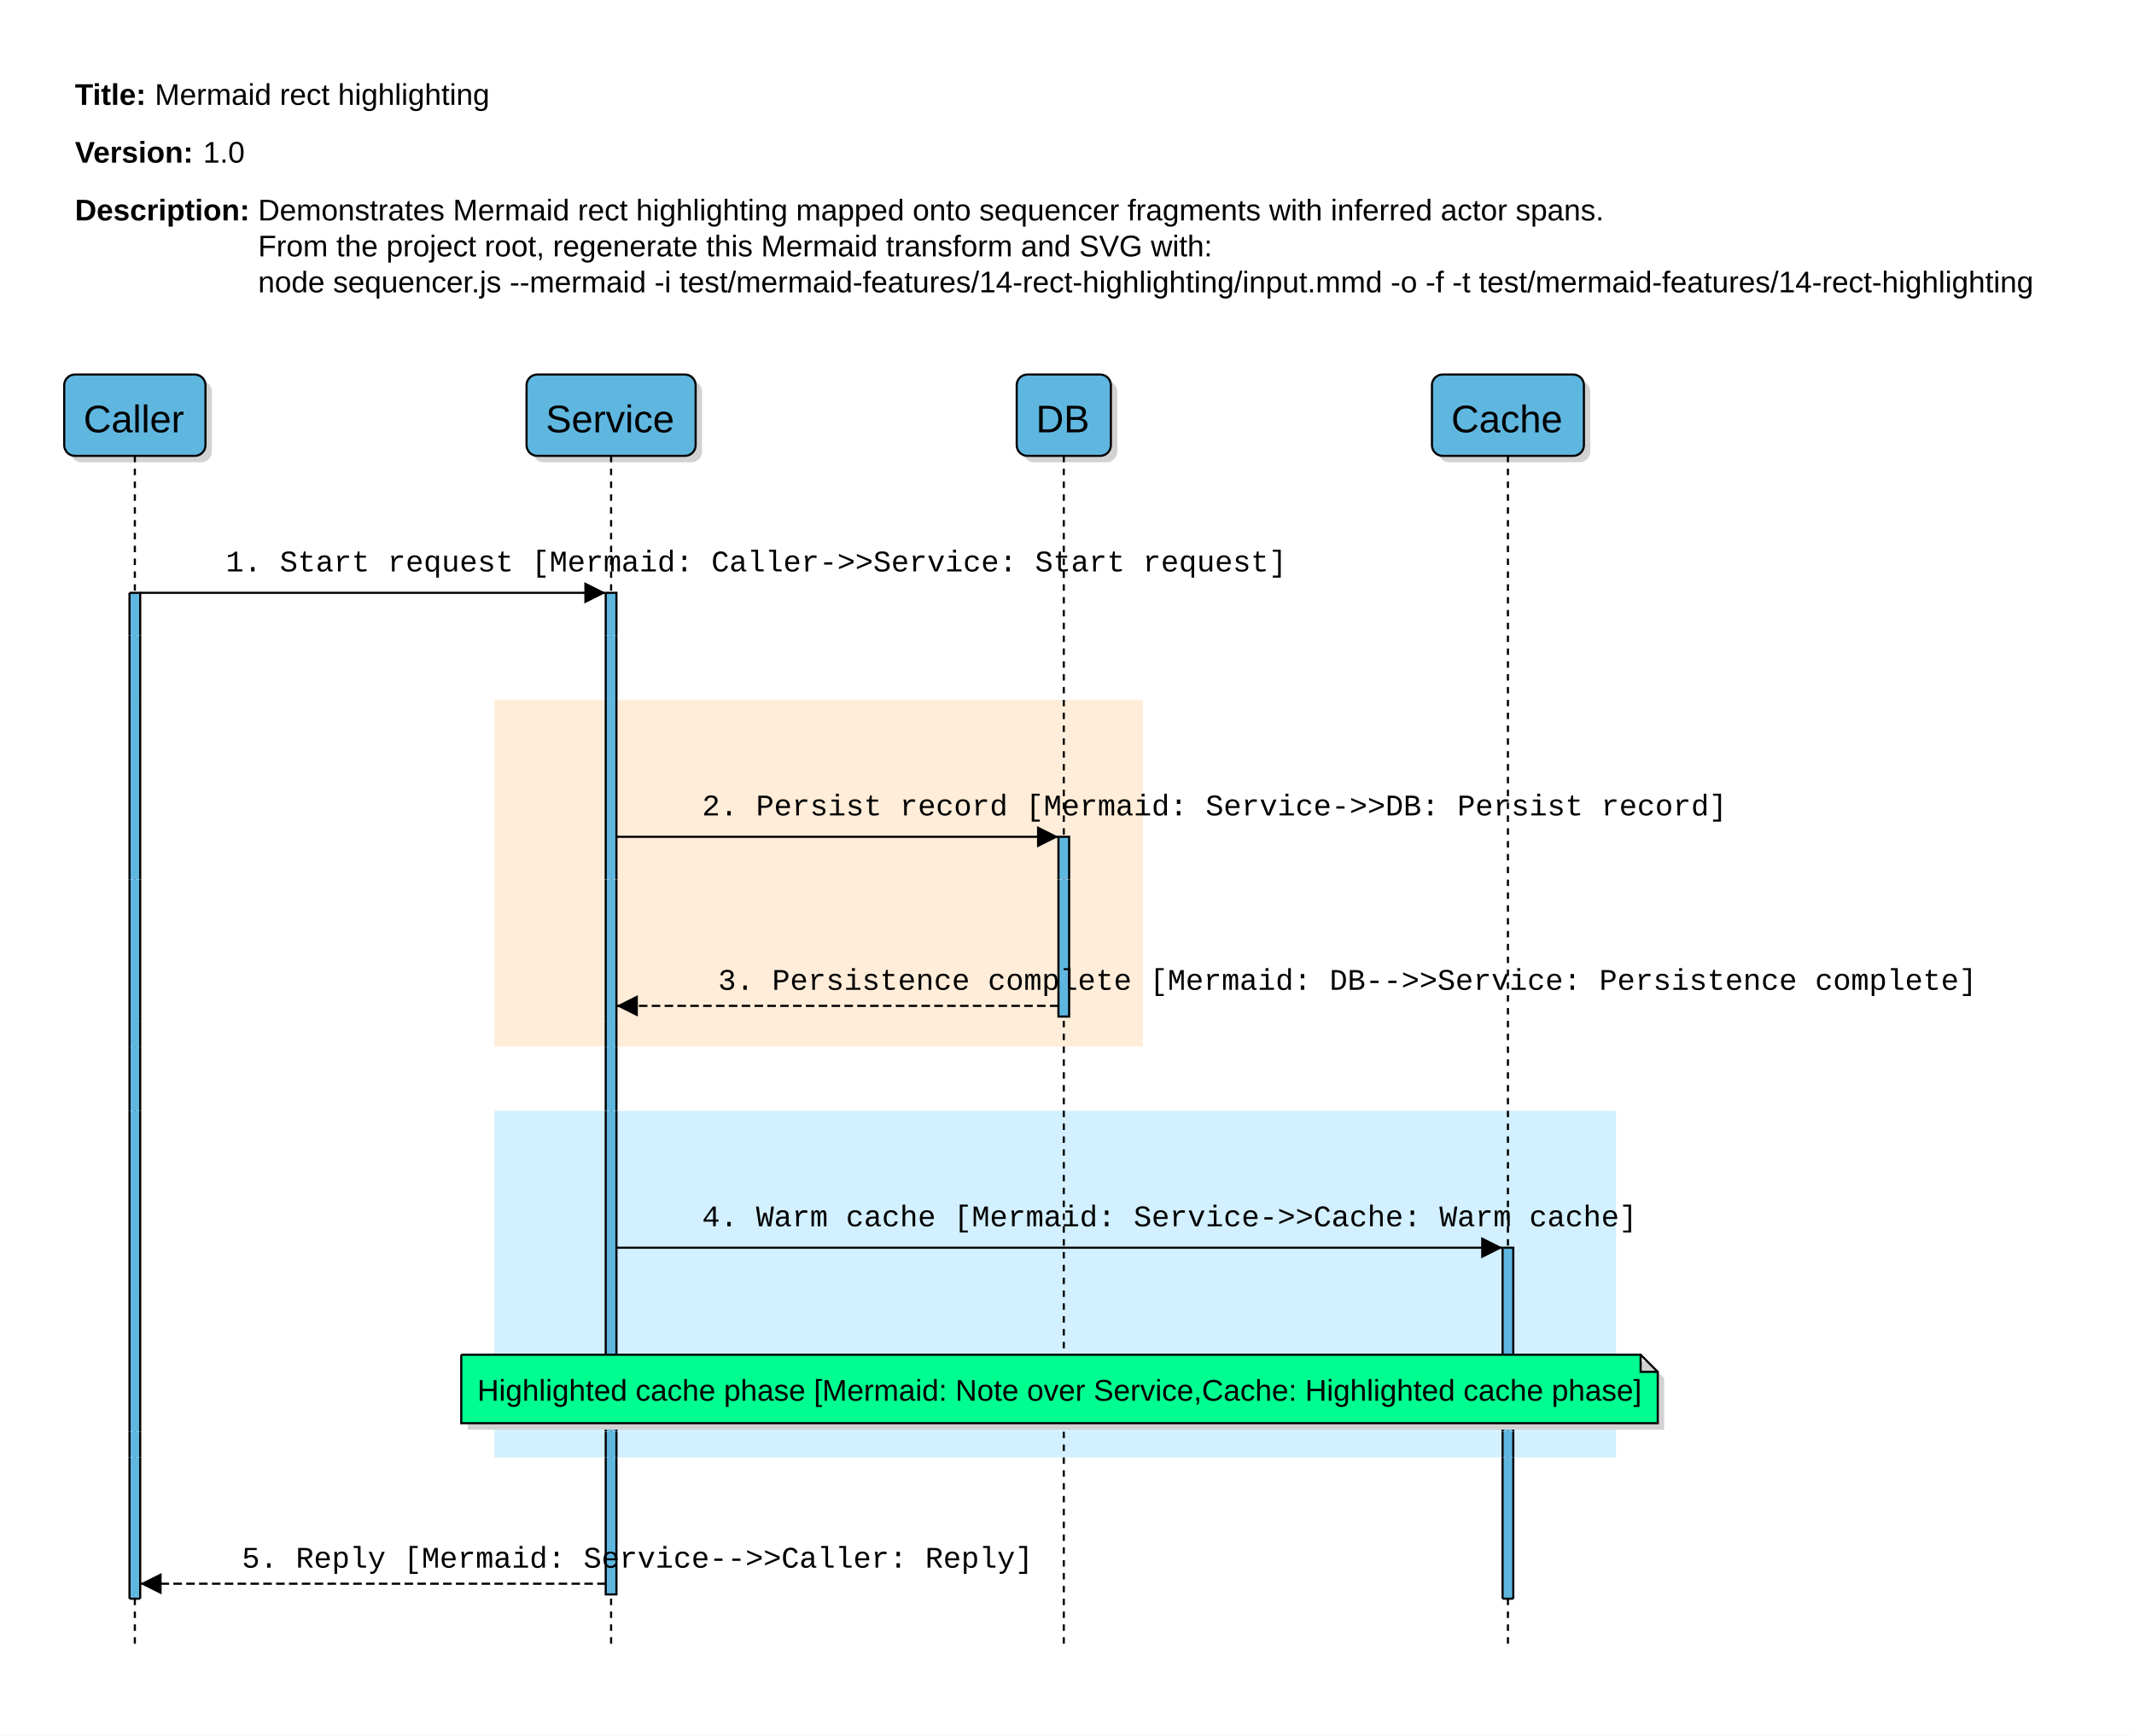
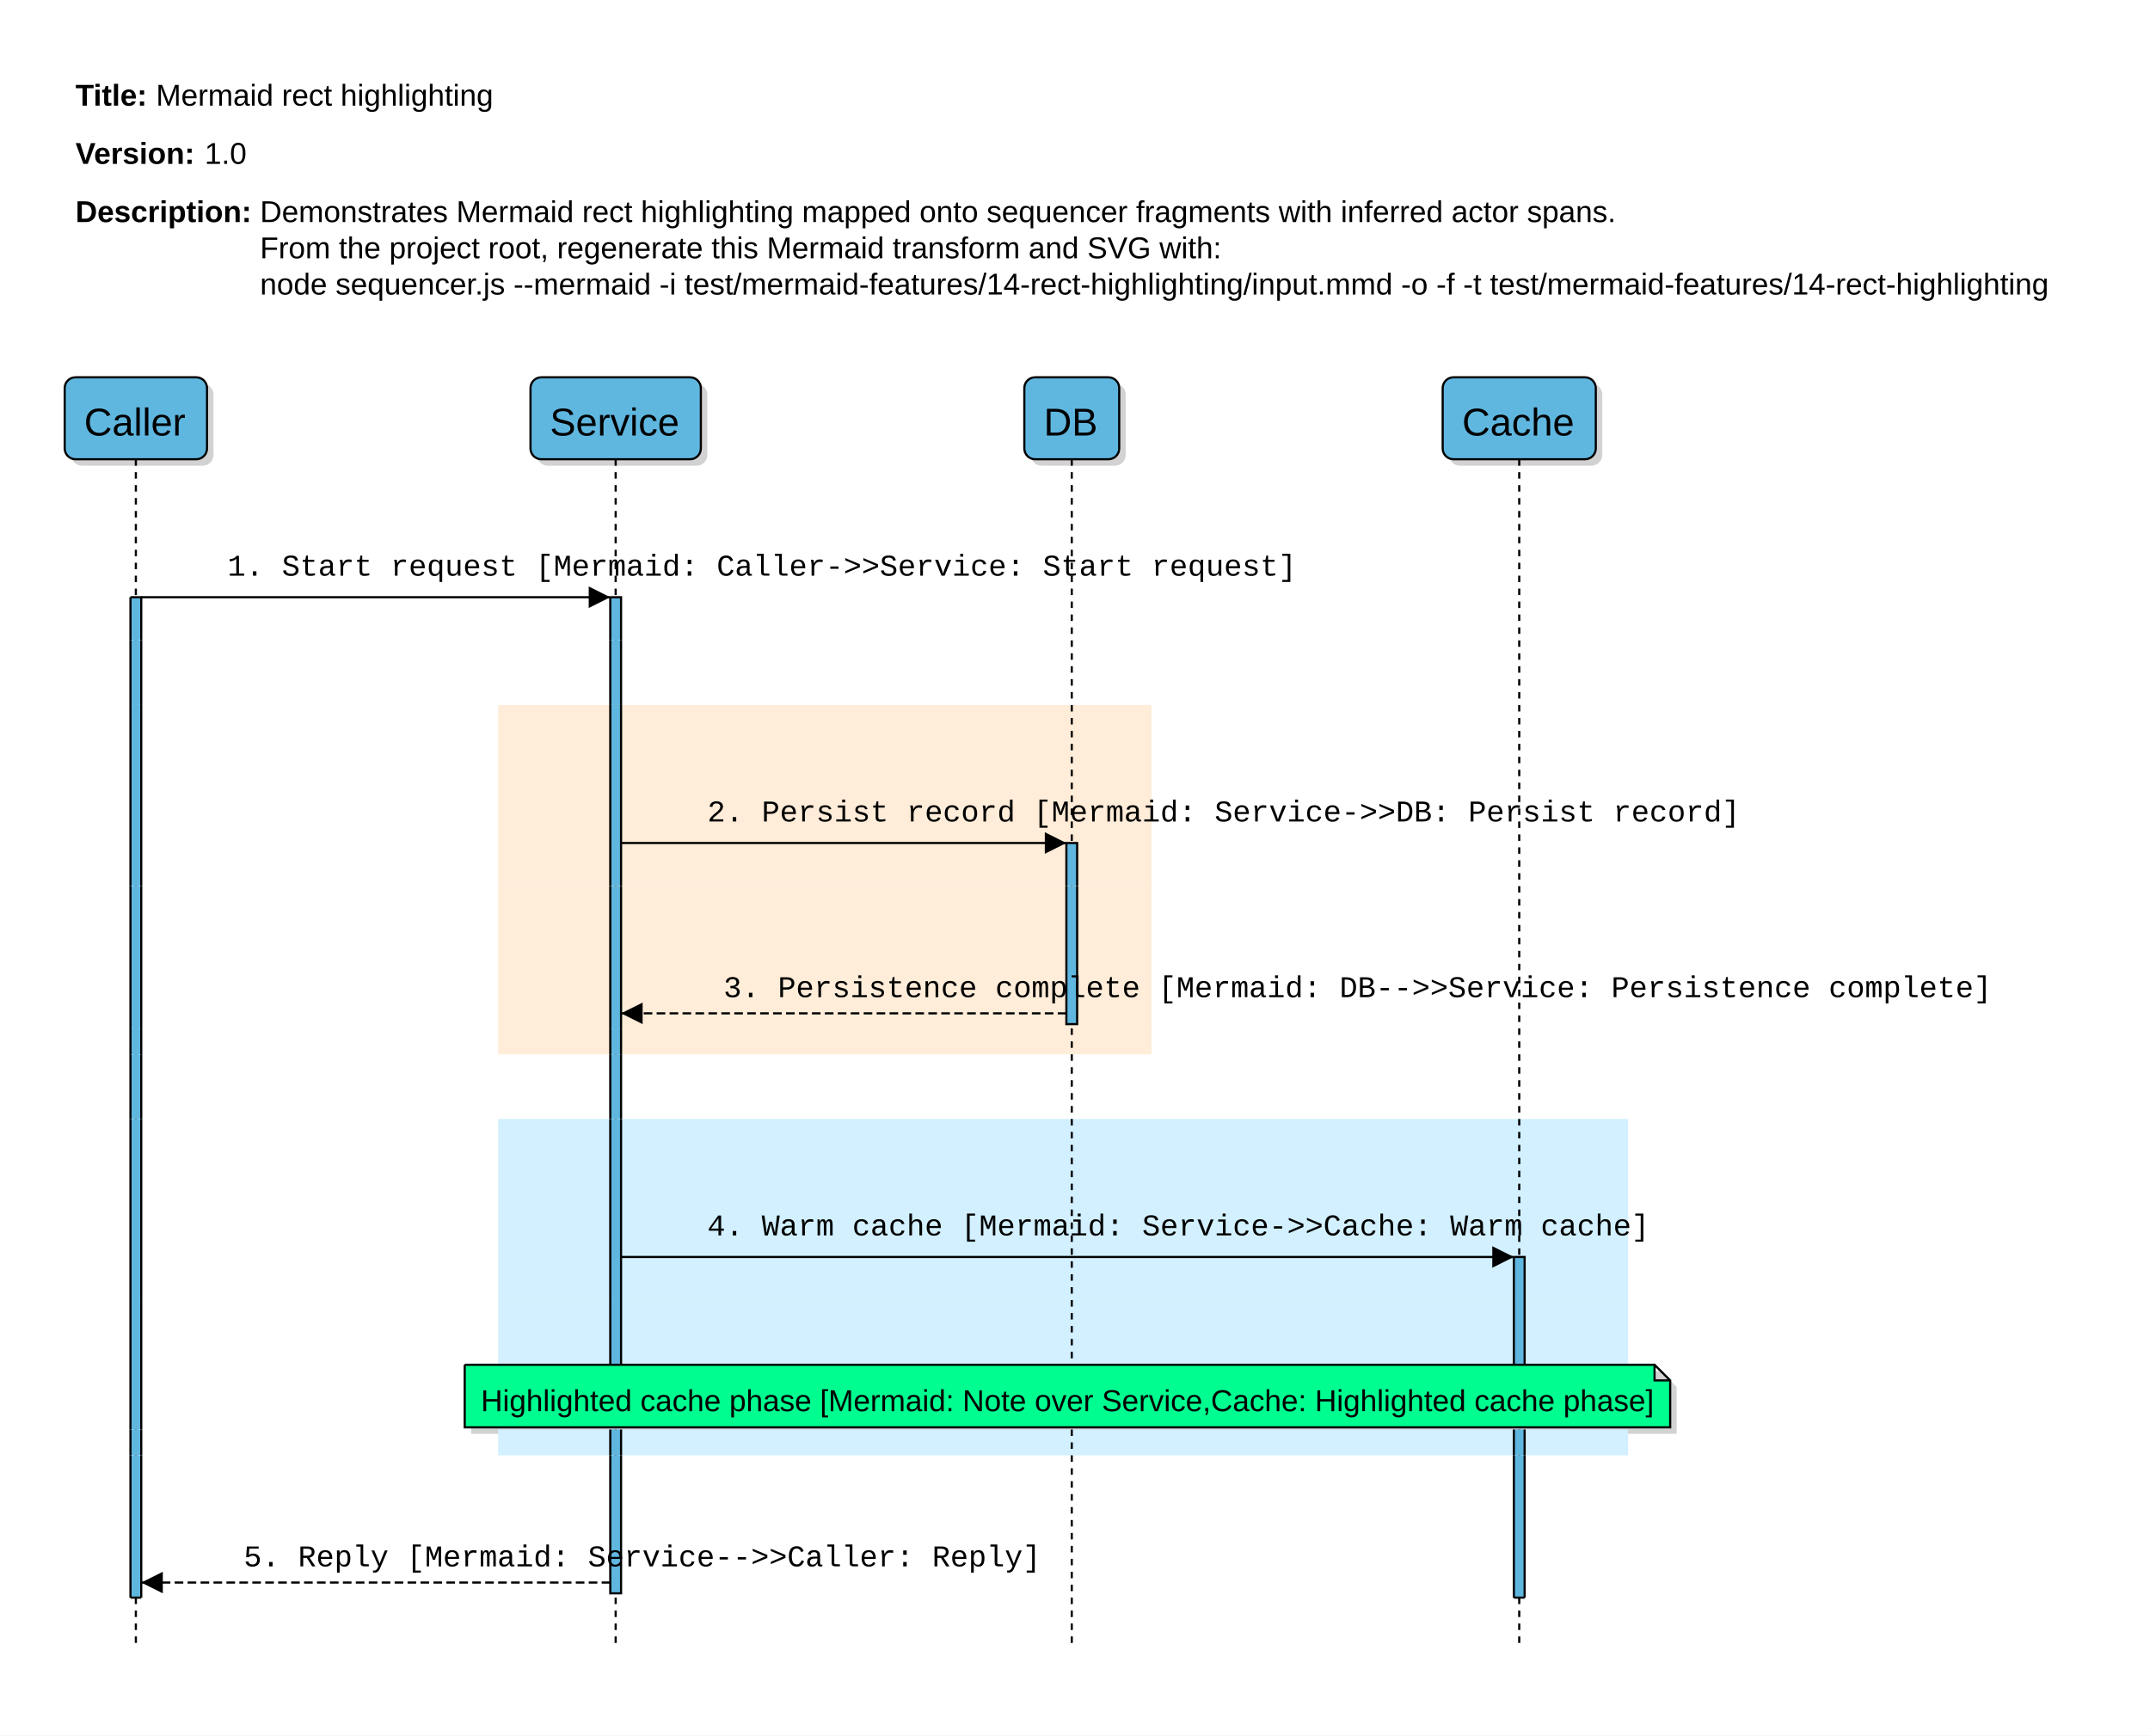
- <svg xmlns="http://www.w3.org/2000/svg" width="997" height="811" viewBox="0 0 997 811">
+ <svg xmlns="http://www.w3.org/2000/svg" width="997" height="805" viewBox="0 0 997 805">
  <rect width="100%" height="100%" fill="white" />
-   <path d="M 0 0 L 0 801 L 987 801 L 987 0 L 0 0" fill="rgb(255, 255, 255)" stroke="none" />
+   <path d="M 0 0 L 0 795 L 987 795 L 987 0 L 0 0" fill="rgb(255, 255, 255)" stroke="none" />
  <path d="M 30 30 L 30 57 L 235 57 L 235 30 L 30 30" fill="rgba(0,0,0,0)" stroke="none" />
  <text x="35" y="49" fill="rgb(0,0,0)" font-family="Liberation Sans, Arial, Helvetica, sans-serif" font-size="14" xml:space="preserve" font-weight="bold" dominant-baseline="auto">Title:</text>
  <text x="68.44" y="49" fill="rgb(0,0,0)" font-family="Liberation Sans, Arial, Helvetica, sans-serif" font-size="14" xml:space="preserve" dominant-baseline="auto"> </text>
  <text x="72.33" y="49" fill="rgb(0,0,0)" font-family="Liberation Sans, Arial, Helvetica, sans-serif" font-size="14" xml:space="preserve" dominant-baseline="auto">Mermaid rect highlighting</text>
  <path d="M 30 57 L 30 84 L 120 84 L 120 57 L 30 57" fill="rgba(0,0,0,0)" stroke="none" />
  <text x="35" y="76" fill="rgb(0,0,0)" font-family="Liberation Sans, Arial, Helvetica, sans-serif" font-size="14" xml:space="preserve" font-weight="bold" dominant-baseline="auto">Version:</text>
  <text x="91.01" y="76" fill="rgb(0,0,0)" font-family="Liberation Sans, Arial, Helvetica, sans-serif" font-size="14" xml:space="preserve" dominant-baseline="auto"> </text>
  <text x="94.9" y="76" fill="rgb(0,0,0)" font-family="Liberation Sans, Arial, Helvetica, sans-serif" font-size="14" xml:space="preserve" dominant-baseline="auto">1.0</text>
  <path d="M 30 84 L 30 145 L 957 145 L 957 84 L 30 84" fill="rgba(0,0,0,0)" stroke="none" />
  <text x="35" y="103" fill="rgb(0,0,0)" font-family="Liberation Sans, Arial, Helvetica, sans-serif" font-size="14" xml:space="preserve" font-weight="bold" dominant-baseline="auto">Description:</text>
  <text x="116.68" y="103" fill="rgb(0,0,0)" font-family="Liberation Sans, Arial, Helvetica, sans-serif" font-size="14" xml:space="preserve" dominant-baseline="auto"> </text>
  <text x="120.57" y="103" fill="rgb(0,0,0)" font-family="Liberation Sans, Arial, Helvetica, sans-serif" font-size="14" xml:space="preserve" dominant-baseline="auto">Demonstrates Mermaid rect highlighting mapped onto sequencer fragments with inferred actor spans.</text>
  <text x="120.57" y="119.8" fill="rgb(0,0,0)" font-family="Liberation Sans, Arial, Helvetica, sans-serif" font-size="14" xml:space="preserve" dominant-baseline="auto">From the project root, regenerate this Mermaid transform and SVG with:</text>
  <text x="120.57" y="136.6" fill="rgb(0,0,0)" font-family="Liberation Sans, Arial, Helvetica, sans-serif" font-size="14" xml:space="preserve" dominant-baseline="auto">node sequencer.js --mermaid -i test/mermaid-features/14-rect-highlighting/input.mmd -o -f -t test/mermaid-features/14-rect-highlighting</text>
  <path d="M 33 183 L 33 211 L 33 211 A 5 5 0 0 0 38 216 L 94 216 L 94 216 A 5 5 0 0 0 99 211 L 99 183 L 99 183 A 5 5 0 0 0 94 178 L 38 178 L 38 178 A 5 5 0 0 0 33 183" fill="rgb(210,210,210)" stroke="none" />
  <path d="M 30 180 L 30 208 L 30 208 A 5 5 0 0 0 35 213 L 91 213 L 91 213 A 5 5 0 0 0 96 208 L 96 180 L 96 180 A 5 5 0 0 0 91 175 L 35 175 L 35 175 A 5 5 0 0 0 30 180" fill="rgb(95,183,224)" stroke="none" />
  <path d="M 30 180 L 30 208 L 30 208 A 5 5 0 0 0 35 213 L 91 213 L 91 213 A 5 5 0 0 0 96 208 L 96 180 L 96 180 A 5 5 0 0 0 91 175 L 35 175 L 35 175 A 5 5 0 0 0 30 180" fill="none" stroke="rgb(0, 0, 0)" stroke-width="1" />
  <text x="39" y="202" fill="rgb(0,0,0)" font-family="Liberation Sans, Arial, Helvetica, sans-serif" font-size="18" xml:space="preserve" dominant-baseline="auto">Caller</text>
  <path d="M 249 183 L 249 211 L 249 211 A 5 5 0 0 0 254 216 L 323 216 L 323 216 A 5 5 0 0 0 328 211 L 328 183 L 328 183 A 5 5 0 0 0 323 178 L 254 178 L 254 178 A 5 5 0 0 0 249 183" fill="rgb(210,210,210)" stroke="none" />
  <path d="M 246 180 L 246 208 L 246 208 A 5 5 0 0 0 251 213 L 320 213 L 320 213 A 5 5 0 0 0 325 208 L 325 180 L 325 180 A 5 5 0 0 0 320 175 L 251 175 L 251 175 A 5 5 0 0 0 246 180" fill="rgb(95,183,224)" stroke="none" />
  <path d="M 246 180 L 246 208 L 246 208 A 5 5 0 0 0 251 213 L 320 213 L 320 213 A 5 5 0 0 0 325 208 L 325 180 L 325 180 A 5 5 0 0 0 320 175 L 251 175 L 251 175 A 5 5 0 0 0 246 180" fill="none" stroke="rgb(0, 0, 0)" stroke-width="1" />
  <text x="255" y="202" fill="rgb(0,0,0)" font-family="Liberation Sans, Arial, Helvetica, sans-serif" font-size="18" xml:space="preserve" dominant-baseline="auto">Service</text>
  <path d="M 478 183 L 478 211 L 478 211 A 5 5 0 0 0 483 216 L 517 216 L 517 216 A 5 5 0 0 0 522 211 L 522 183 L 522 183 A 5 5 0 0 0 517 178 L 483 178 L 483 178 A 5 5 0 0 0 478 183" fill="rgb(210,210,210)" stroke="none" />
  <path d="M 475 180 L 475 208 L 475 208 A 5 5 0 0 0 480 213 L 514 213 L 514 213 A 5 5 0 0 0 519 208 L 519 180 L 519 180 A 5 5 0 0 0 514 175 L 480 175 L 480 175 A 5 5 0 0 0 475 180" fill="rgb(95,183,224)" stroke="none" />
  <path d="M 475 180 L 475 208 L 475 208 A 5 5 0 0 0 480 213 L 514 213 L 514 213 A 5 5 0 0 0 519 208 L 519 180 L 519 180 A 5 5 0 0 0 514 175 L 480 175 L 480 175 A 5 5 0 0 0 475 180" fill="none" stroke="rgb(0, 0, 0)" stroke-width="1" />
  <text x="484" y="202" fill="rgb(0,0,0)" font-family="Liberation Sans, Arial, Helvetica, sans-serif" font-size="18" xml:space="preserve" dominant-baseline="auto">DB</text>
  <path d="M 672 183 L 672 211 L 672 211 A 5 5 0 0 0 677 216 L 738 216 L 738 216 A 5 5 0 0 0 743 211 L 743 183 L 743 183 A 5 5 0 0 0 738 178 L 677 178 L 677 178 A 5 5 0 0 0 672 183" fill="rgb(210,210,210)" stroke="none" />
  <path d="M 669 180 L 669 208 L 669 208 A 5 5 0 0 0 674 213 L 735 213 L 735 213 A 5 5 0 0 0 740 208 L 740 180 L 740 180 A 5 5 0 0 0 735 175 L 674 175 L 674 175 A 5 5 0 0 0 669 180" fill="rgb(95,183,224)" stroke="none" />
  <path d="M 669 180 L 669 208 L 669 208 A 5 5 0 0 0 674 213 L 735 213 L 735 213 A 5 5 0 0 0 740 208 L 740 180 L 740 180 A 5 5 0 0 0 735 175 L 674 175 L 674 175 A 5 5 0 0 0 669 180" fill="none" stroke="rgb(0, 0, 0)" stroke-width="1" />
  <text x="678" y="202" fill="rgb(0,0,0)" font-family="Liberation Sans, Arial, Helvetica, sans-serif" font-size="18" xml:space="preserve" dominant-baseline="auto">Cache</text>
  <path d="M 63 213 L 63 297" fill="none" stroke="rgb(0,0,0)" stroke-width="1" stroke-dasharray="3,3" />
  <path d="M 60.5 277 L 60.5 297 L 65.5 297 L 65.5 277 L 60.5 277" fill="rgb(95,183,224)" stroke="none" />
  <path d="M 60.5 277 L 60.5 297 M 65.5 297 L 65.5 277 L 60.5 277" fill="none" stroke="rgb(0, 0, 0)" stroke-width="1" />
  <path d="M 285.5 213 L 285.5 297" fill="none" stroke="rgb(0,0,0)" stroke-width="1" stroke-dasharray="3,3" />
  <path d="M 283 277 L 283 297 L 288 297 L 288 277 L 283 277" fill="rgb(95,183,224)" stroke="none" />
  <path d="M 283 277 L 283 297 M 288 297 L 288 277 L 283 277" fill="none" stroke="rgb(0, 0, 0)" stroke-width="1" />
  <path d="M 497 213 L 497 297" fill="none" stroke="rgb(0,0,0)" stroke-width="1" stroke-dasharray="3,3" />
  <path d="M 704.5 213 L 704.5 297" fill="none" stroke="rgb(0,0,0)" stroke-width="1" stroke-dasharray="3,3" />
  <text x="105.5" y="267" fill="rgb(0,0,0)" font-family="Liberation Mono, Courier New, Courier, monospace" font-size="14" xml:space="preserve" dominant-baseline="auto">1. Start request [Mermaid: Caller-&gt;&gt;Service: Start request]</text>
  <path d="M 65.5 277 L 283 277" fill="none" stroke="rgb(0, 0, 0)" stroke-width="1" />
  <path d="M 273 272 L 273 282 L 283 277" fill="rgb(0, 0, 0)" stroke="none" />
  <path d="M 231 327 L 231 327 L 534 327 L 534 327 L 231 327" fill="rgba(255, 220, 180, 0.5)" stroke="none" />
  <path d="M 63 297 L 63 327" fill="none" stroke="rgb(0,0,0)" stroke-width="1" stroke-dasharray="3,3" />
  <path d="M 60.5 297 L 60.5 327 L 65.5 327 L 65.5 297 L 60.5 297" fill="rgb(95,183,224)" stroke="none" />
  <path d="M 60.5 297 L 60.5 327 M 65.5 327 L 65.5 297 M 60.5 297" fill="none" stroke="rgb(0, 0, 0)" stroke-width="1" />
  <path d="M 285.5 297 L 285.5 327" fill="none" stroke="rgb(0,0,0)" stroke-width="1" stroke-dasharray="3,3" />
  <path d="M 283 297 L 283 327 L 288 327 L 288 297 L 283 297" fill="rgb(95,183,224)" stroke="none" />
  <path d="M 283 297 L 283 327 M 288 327 L 288 297 M 283 297" fill="none" stroke="rgb(0, 0, 0)" stroke-width="1" />
  <path d="M 497 297 L 497 327" fill="none" stroke="rgb(0,0,0)" stroke-width="1" stroke-dasharray="3,3" />
  <path d="M 704.5 297 L 704.5 327" fill="none" stroke="rgb(0,0,0)" stroke-width="1" stroke-dasharray="3,3" />
  <path d="M 231 327 L 231 411 L 534 411 L 534 327 L 231 327" fill="rgba(255, 220, 180, 0.5)" stroke="none" />
  <path d="M 63 327 L 63 411" fill="none" stroke="rgb(0,0,0)" stroke-width="1" stroke-dasharray="3,3" />
  <path d="M 60.5 327 L 60.5 411 L 65.5 411 L 65.5 327 L 60.5 327" fill="rgb(95,183,224)" stroke="none" />
  <path d="M 60.5 327 L 60.5 411 M 65.5 411 L 65.5 327 M 60.5 327" fill="none" stroke="rgb(0, 0, 0)" stroke-width="1" />
  <path d="M 285.5 327 L 285.5 411" fill="none" stroke="rgb(0,0,0)" stroke-width="1" stroke-dasharray="3,3" />
  <path d="M 283 327 L 283 411 L 288 411 L 288 327 L 283 327" fill="rgb(95,183,224)" stroke="none" />
  <path d="M 283 327 L 283 411 M 288 411 L 288 327 M 283 327" fill="none" stroke="rgb(0, 0, 0)" stroke-width="1" />
  <path d="M 497 327 L 497 411" fill="none" stroke="rgb(0,0,0)" stroke-width="1" stroke-dasharray="3,3" />
  <path d="M 494.5 391 L 494.5 411 L 499.5 411 L 499.5 391 L 494.5 391" fill="rgb(95,183,224)" stroke="none" />
  <path d="M 494.5 391 L 494.5 411 M 499.5 411 L 499.5 391 L 494.5 391" fill="none" stroke="rgb(0, 0, 0)" stroke-width="1" />
  <path d="M 704.5 327 L 704.5 411" fill="none" stroke="rgb(0,0,0)" stroke-width="1" stroke-dasharray="3,3" />
  <text x="328" y="381" fill="rgb(0,0,0)" font-family="Liberation Mono, Courier New, Courier, monospace" font-size="14" xml:space="preserve" dominant-baseline="auto">2. Persist record [Mermaid: Service-&gt;&gt;DB: Persist record]</text>
  <path d="M 288 391 L 494.5 391" fill="none" stroke="rgb(0, 0, 0)" stroke-width="1" />
  <path d="M 484.5 386 L 484.5 396 L 494.5 391" fill="rgb(0, 0, 0)" stroke="none" />
  <path d="M 231 411 L 231 477 L 534 477 L 534 411 L 231 411" fill="rgba(255, 220, 180, 0.5)" stroke="none" />
  <path d="M 63 411 L 63 477" fill="none" stroke="rgb(0,0,0)" stroke-width="1" stroke-dasharray="3,3" />
  <path d="M 60.5 411 L 60.5 477 L 65.5 477 L 65.5 411 L 60.5 411" fill="rgb(95,183,224)" stroke="none" />
  <path d="M 60.5 411 L 60.5 477 M 65.5 477 L 65.5 411 M 60.5 411" fill="none" stroke="rgb(0, 0, 0)" stroke-width="1" />
  <path d="M 285.5 411 L 285.5 477" fill="none" stroke="rgb(0,0,0)" stroke-width="1" stroke-dasharray="3,3" />
  <path d="M 283 411 L 283 477 L 288 477 L 288 411 L 283 411" fill="rgb(95,183,224)" stroke="none" />
  <path d="M 283 411 L 283 477 M 288 477 L 288 411 M 283 411" fill="none" stroke="rgb(0, 0, 0)" stroke-width="1" />
  <path d="M 497 411 L 497 477" fill="none" stroke="rgb(0,0,0)" stroke-width="1" stroke-dasharray="3,3" />
  <path d="M 494.5 411 L 494.5 475 L 499.5 475 L 499.5 411 L 494.5 411" fill="rgb(95,183,224)" stroke="none" />
  <path d="M 494.5 411 L 494.5 475 L 499.5 475 L 499.5 411 M 494.5 411" fill="none" stroke="rgb(0, 0, 0)" stroke-width="1" />
  <path d="M 704.5 411 L 704.5 477" fill="none" stroke="rgb(0,0,0)" stroke-width="1" stroke-dasharray="3,3" />
  <text x="335.5" y="462.5" fill="rgb(0,0,0)" font-family="Liberation Mono, Courier New, Courier, monospace" font-size="14" xml:space="preserve" dominant-baseline="auto">3. Persistence complete [Mermaid: DB--&gt;&gt;Service: Persistence complete]</text>
  <path d="M 494.5 470 L 288 470" fill="none" stroke="rgb(0, 0, 0)" stroke-width="1" stroke-dasharray="4,2" />
  <path d="M 288 470 L 298 465 L 298 475 L 288 470" fill="rgb(0, 0, 0)" stroke="none" />
  <path d="M 231 477 L 231 489 L 534 489 L 534 477 L 231 477" fill="rgba(255, 220, 180, 0.5)" stroke="none" />
  <path d="M 63 477 L 63 489" fill="none" stroke="rgb(0,0,0)" stroke-width="1" stroke-dasharray="3,3" />
  <path d="M 60.5 477 L 60.5 489 L 65.5 489 L 65.5 477 L 60.5 477" fill="rgb(95,183,224)" stroke="none" />
  <path d="M 60.5 477 L 60.5 489 M 65.5 489 L 65.5 477 M 60.5 477" fill="none" stroke="rgb(0, 0, 0)" stroke-width="1" />
  <path d="M 285.5 477 L 285.5 489" fill="none" stroke="rgb(0,0,0)" stroke-width="1" stroke-dasharray="3,3" />
  <path d="M 283 477 L 283 489 L 288 489 L 288 477 L 283 477" fill="rgb(95,183,224)" stroke="none" />
  <path d="M 283 477 L 283 489 M 288 489 L 288 477 M 283 477" fill="none" stroke="rgb(0, 0, 0)" stroke-width="1" />
  <path d="M 497 477 L 497 489" fill="none" stroke="rgb(0,0,0)" stroke-width="1" stroke-dasharray="3,3" />
  <path d="M 704.5 477 L 704.5 489" fill="none" stroke="rgb(0,0,0)" stroke-width="1" stroke-dasharray="3,3" />
  <path d="M 231 519 L 231 519 L 755 519 L 755 519 L 231 519" fill="rgb(210, 240, 255)" stroke="none" />
  <path d="M 63 489 L 63 519" fill="none" stroke="rgb(0,0,0)" stroke-width="1" stroke-dasharray="3,3" />
  <path d="M 60.5 489 L 60.5 519 L 65.5 519 L 65.5 489 L 60.5 489" fill="rgb(95,183,224)" stroke="none" />
  <path d="M 60.5 489 L 60.5 519 M 65.5 519 L 65.5 489 M 60.5 489" fill="none" stroke="rgb(0, 0, 0)" stroke-width="1" />
  <path d="M 285.5 489 L 285.5 519" fill="none" stroke="rgb(0,0,0)" stroke-width="1" stroke-dasharray="3,3" />
  <path d="M 283 489 L 283 519 L 288 519 L 288 489 L 283 489" fill="rgb(95,183,224)" stroke="none" />
  <path d="M 283 489 L 283 519 M 288 519 L 288 489 M 283 489" fill="none" stroke="rgb(0, 0, 0)" stroke-width="1" />
  <path d="M 497 489 L 497 519" fill="none" stroke="rgb(0,0,0)" stroke-width="1" stroke-dasharray="3,3" />
  <path d="M 704.5 489 L 704.5 519" fill="none" stroke="rgb(0,0,0)" stroke-width="1" stroke-dasharray="3,3" />
  <path d="M 231 519 L 231 603 L 755 603 L 755 519 L 231 519" fill="rgb(210, 240, 255)" stroke="none" />
  <path d="M 63 519 L 63 603" fill="none" stroke="rgb(0,0,0)" stroke-width="1" stroke-dasharray="3,3" />
  <path d="M 60.5 519 L 60.5 603 L 65.5 603 L 65.5 519 L 60.5 519" fill="rgb(95,183,224)" stroke="none" />
  <path d="M 60.5 519 L 60.5 603 M 65.5 603 L 65.5 519 M 60.5 519" fill="none" stroke="rgb(0, 0, 0)" stroke-width="1" />
  <path d="M 285.5 519 L 285.5 603" fill="none" stroke="rgb(0,0,0)" stroke-width="1" stroke-dasharray="3,3" />
  <path d="M 283 519 L 283 603 L 288 603 L 288 519 L 283 519" fill="rgb(95,183,224)" stroke="none" />
  <path d="M 283 519 L 283 603 M 288 603 L 288 519 M 283 519" fill="none" stroke="rgb(0, 0, 0)" stroke-width="1" />
  <path d="M 497 519 L 497 603" fill="none" stroke="rgb(0,0,0)" stroke-width="1" stroke-dasharray="3,3" />
  <path d="M 704.5 519 L 704.5 603" fill="none" stroke="rgb(0,0,0)" stroke-width="1" stroke-dasharray="3,3" />
  <path d="M 702 583 L 702 603 L 707 603 L 707 583 L 702 583" fill="rgb(95,183,224)" stroke="none" />
  <path d="M 702 583 L 702 603 M 707 603 L 707 583 L 702 583" fill="none" stroke="rgb(0, 0, 0)" stroke-width="1" />
  <text x="328" y="573" fill="rgb(0,0,0)" font-family="Liberation Mono, Courier New, Courier, monospace" font-size="14" xml:space="preserve" dominant-baseline="auto">4. Warm cache [Mermaid: Service-&gt;&gt;Cache: Warm cache]</text>
  <path d="M 288 583 L 702 583" fill="none" stroke="rgb(0, 0, 0)" stroke-width="1" />
  <path d="M 692 578 L 692 588 L 702 583" fill="rgb(0, 0, 0)" stroke="none" />
-   <path d="M 93 636 M 644 636 M 652 644 M 652 668 M 93 668 M 93 636" fill="rgb(210,210,210)" stroke="none" />
-   <path d="M 90 633 M 641 633 M 641 641 M 649 641 M 649 665 M 90 665 M 90 633" fill="rgb(0,253,144)" stroke="none" />
-   <path d="M 90 633 M 641 633 M 641 641 M 649 641 M 641 633 M 649 641 M 649 665 M 90 665 M 90 633" fill="none" stroke="rgb(0, 0, 0)" stroke-width="1" />
-   <path d="M 218.5 636 M 769.5 636 M 777.5 644 M 777.5 668 M 218.5 668 M 218.5 636" fill="rgb(210,210,210)" stroke="none" />
-   <path d="M 215.5 633 M 766.5 633 M 766.5 641 M 774.5 641 M 774.5 665 M 215.5 665 M 215.5 633" fill="rgb(0,253,144)" stroke="none" />
-   <path d="M 215.5 633 M 766.5 633 M 766.5 641 M 774.5 641 M 766.5 633 M 774.5 641 M 774.5 665 M 215.5 665 M 215.5 633" fill="none" stroke="rgb(0, 0, 0)" stroke-width="1" />
-   <path d="M 231 603 L 231 669 L 755 669 L 755 603 L 231 603" fill="rgb(210, 240, 255)" stroke="none" />
-   <path d="M 63 603 L 63 669" fill="none" stroke="rgb(0,0,0)" stroke-width="1" stroke-dasharray="3,3" />
-   <path d="M 60.5 603 L 60.5 669 L 65.5 669 L 65.5 603 L 60.5 603" fill="rgb(95,183,224)" stroke="none" />
-   <path d="M 60.5 603 L 60.5 669 M 65.5 669 L 65.5 603 M 60.5 603" fill="none" stroke="rgb(0, 0, 0)" stroke-width="1" />
-   <path d="M 285.5 603 L 285.5 669" fill="none" stroke="rgb(0,0,0)" stroke-width="1" stroke-dasharray="3,3" />
-   <path d="M 283 603 L 283 669 L 288 669 L 288 603 L 283 603" fill="rgb(95,183,224)" stroke="none" />
-   <path d="M 283 603 L 283 669 M 288 669 L 288 603 M 283 603" fill="none" stroke="rgb(0, 0, 0)" stroke-width="1" />
-   <path d="M 497 603 L 497 669" fill="none" stroke="rgb(0,0,0)" stroke-width="1" stroke-dasharray="3,3" />
-   <path d="M 704.5 603 L 704.5 669" fill="none" stroke="rgb(0,0,0)" stroke-width="1" stroke-dasharray="3,3" />
-   <path d="M 702 603 L 702 669 L 707 669 L 707 603 L 702 603" fill="rgb(95,183,224)" stroke="none" />
-   <path d="M 702 603 L 702 669 M 707 669 L 707 603 M 702 603" fill="none" stroke="rgb(0, 0, 0)" stroke-width="1" />
-   <path d="M 218.5 636 L 769.5 636 L 777.5 644 L 777.5 668 L 218.5 668 L 218.5 636" fill="rgb(210,210,210)" stroke="none" />
-   <path d="M 215.5 633 L 766.5 633 L 766.5 641 L 774.5 641 L 774.5 665 L 215.5 665 L 215.5 633" fill="rgb(0,253,144)" stroke="none" />
-   <path d="M 215.5 633 L 766.5 633 L 766.5 641 L 774.5 641 M 766.5 633 L 774.5 641 L 774.5 665 L 215.5 665 L 215.5 633" fill="none" stroke="rgb(0, 0, 0)" stroke-width="1" />
-   <path d="M 215.5 633 M 215.5 665 M 774.5 665 M 774.5 633 M 215.5 633" fill="none" stroke="rgb(0, 0, 0)" stroke-width="1" />
+   <path d="M 93 636 M 644.75 636 M 652 643.25 M 652 665 M 93 665 M 93 636" fill="rgb(210,210,210)" stroke="none" />
+   <path d="M 90 633 M 641.75 633 M 641.75 640.25 M 649 640.25 M 649 662 M 90 662 M 90 633" fill="rgb(0,253,144)" stroke="none" />
+   <path d="M 90 633 M 641.75 633 M 641.75 640.25 M 649 640.25 M 641.75 633 M 649 640.25 M 649 662 M 90 662 M 90 633" fill="none" stroke="rgb(0, 0, 0)" stroke-width="1" />
+   <path d="M 218.5 636 M 770.25 636 M 777.5 643.25 M 777.5 665 M 218.5 665 M 218.5 636" fill="rgb(210,210,210)" stroke="none" />
+   <path d="M 215.5 633 M 767.25 633 M 767.25 640.25 M 774.5 640.25 M 774.5 662 M 215.5 662 M 215.5 633" fill="rgb(0,253,144)" stroke="none" />
+   <path d="M 215.5 633 M 767.25 633 M 767.25 640.25 M 774.5 640.25 M 767.25 633 M 774.5 640.25 M 774.5 662 M 215.5 662 M 215.5 633" fill="none" stroke="rgb(0, 0, 0)" stroke-width="1" />
+   <path d="M 231 603 L 231 663 L 755 663 L 755 603 L 231 603" fill="rgb(210, 240, 255)" stroke="none" />
+   <path d="M 63 603 L 63 663" fill="none" stroke="rgb(0,0,0)" stroke-width="1" stroke-dasharray="3,3" />
+   <path d="M 60.5 603 L 60.5 663 L 65.5 663 L 65.5 603 L 60.5 603" fill="rgb(95,183,224)" stroke="none" />
+   <path d="M 60.5 603 L 60.5 663 M 65.5 663 L 65.5 603 M 60.5 603" fill="none" stroke="rgb(0, 0, 0)" stroke-width="1" />
+   <path d="M 285.5 603 L 285.5 663" fill="none" stroke="rgb(0,0,0)" stroke-width="1" stroke-dasharray="3,3" />
+   <path d="M 283 603 L 283 663 L 288 663 L 288 603 L 283 603" fill="rgb(95,183,224)" stroke="none" />
+   <path d="M 283 603 L 283 663 M 288 663 L 288 603 M 283 603" fill="none" stroke="rgb(0, 0, 0)" stroke-width="1" />
+   <path d="M 497 603 L 497 663" fill="none" stroke="rgb(0,0,0)" stroke-width="1" stroke-dasharray="3,3" />
+   <path d="M 704.5 603 L 704.5 663" fill="none" stroke="rgb(0,0,0)" stroke-width="1" stroke-dasharray="3,3" />
+   <path d="M 702 603 L 702 663 L 707 663 L 707 603 L 702 603" fill="rgb(95,183,224)" stroke="none" />
+   <path d="M 702 603 L 702 663 M 707 663 L 707 603 M 702 603" fill="none" stroke="rgb(0, 0, 0)" stroke-width="1" />
+   <path d="M 218.5 636 L 770.25 636 L 777.5 643.25 L 777.5 665 L 218.5 665 L 218.5 636" fill="rgb(210,210,210)" stroke="none" />
+   <path d="M 215.5 633 L 767.25 633 L 767.25 640.25 L 774.5 640.25 L 774.5 662 L 215.5 662 L 215.5 633" fill="rgb(0,253,144)" stroke="none" />
+   <path d="M 215.5 633 L 767.25 633 L 767.25 640.25 L 774.5 640.25 M 767.25 633 L 774.5 640.25 L 774.5 662 L 215.5 662 L 215.5 633" fill="none" stroke="rgb(0, 0, 0)" stroke-width="1" />
+   <path d="M 215.5 633 M 215.5 662 M 774.5 662 M 774.5 633 M 215.5 633" fill="none" stroke="rgb(0, 0, 0)" stroke-width="1" />
  <text x="223" y="654.5" fill="rgb(0, 0, 0)" font-family="Liberation Sans, Arial, Helvetica, sans-serif" font-size="14" xml:space="preserve" dominant-baseline="auto">Highlighted cache phase [Mermaid: Note over Service,Cache: Highlighted cache phase]</text>
-   <path d="M 231 669 L 231 681 L 755 681 L 755 669 L 231 669" fill="rgb(210, 240, 255)" stroke="none" />
-   <path d="M 63 669 L 63 681" fill="none" stroke="rgb(0,0,0)" stroke-width="1" stroke-dasharray="3,3" />
-   <path d="M 60.5 669 L 60.5 681 L 65.5 681 L 65.5 669 L 60.5 669" fill="rgb(95,183,224)" stroke="none" />
-   <path d="M 60.5 669 L 60.5 681 M 65.5 681 L 65.5 669 M 60.5 669" fill="none" stroke="rgb(0, 0, 0)" stroke-width="1" />
-   <path d="M 285.5 669 L 285.5 681" fill="none" stroke="rgb(0,0,0)" stroke-width="1" stroke-dasharray="3,3" />
-   <path d="M 283 669 L 283 681 L 288 681 L 288 669 L 283 669" fill="rgb(95,183,224)" stroke="none" />
-   <path d="M 283 669 L 283 681 M 288 681 L 288 669 M 283 669" fill="none" stroke="rgb(0, 0, 0)" stroke-width="1" />
-   <path d="M 497 669 L 497 681" fill="none" stroke="rgb(0,0,0)" stroke-width="1" stroke-dasharray="3,3" />
-   <path d="M 704.5 669 L 704.5 681" fill="none" stroke="rgb(0,0,0)" stroke-width="1" stroke-dasharray="3,3" />
-   <path d="M 702 669 L 702 681 L 707 681 L 707 669 L 702 669" fill="rgb(95,183,224)" stroke="none" />
-   <path d="M 702 669 L 702 681 M 707 681 L 707 669 M 702 669" fill="none" stroke="rgb(0, 0, 0)" stroke-width="1" />
-   <path d="M 63 681 L 63 747" fill="none" stroke="rgb(0,0,0)" stroke-width="1" stroke-dasharray="3,3" />
-   <path d="M 60.5 681 L 60.5 747 L 65.5 747 L 65.5 681 L 60.5 681" fill="rgb(95,183,224)" stroke="none" />
-   <path d="M 60.5 681 L 60.5 747 M 65.5 747 L 65.5 681 M 60.5 681" fill="none" stroke="rgb(0, 0, 0)" stroke-width="1" />
-   <path d="M 285.5 681 L 285.5 747" fill="none" stroke="rgb(0,0,0)" stroke-width="1" stroke-dasharray="3,3" />
-   <path d="M 283 681 L 283 745 L 288 745 L 288 681 L 283 681" fill="rgb(95,183,224)" stroke="none" />
-   <path d="M 283 681 L 283 745 L 288 745 L 288 681 M 283 681" fill="none" stroke="rgb(0, 0, 0)" stroke-width="1" />
-   <path d="M 497 681 L 497 747" fill="none" stroke="rgb(0,0,0)" stroke-width="1" stroke-dasharray="3,3" />
-   <path d="M 704.5 681 L 704.5 747" fill="none" stroke="rgb(0,0,0)" stroke-width="1" stroke-dasharray="3,3" />
-   <path d="M 702 681 L 702 747 L 707 747 L 707 681 L 702 681" fill="rgb(95,183,224)" stroke="none" />
-   <path d="M 702 681 L 702 747 M 707 747 L 707 681 M 702 681" fill="none" stroke="rgb(0, 0, 0)" stroke-width="1" />
-   <text x="113" y="732.5" fill="rgb(0,0,0)" font-family="Liberation Mono, Courier New, Courier, monospace" font-size="14" xml:space="preserve" dominant-baseline="auto">5. Reply [Mermaid: Service--&gt;&gt;Caller: Reply]</text>
-   <path d="M 283 740 L 65.5 740" fill="none" stroke="rgb(0, 0, 0)" stroke-width="1" stroke-dasharray="4,2" />
-   <path d="M 65.5 740 L 75.5 735 L 75.5 745 L 65.5 740" fill="rgb(0, 0, 0)" stroke="none" />
-   <path d="M 63 747 L 63 771" fill="none" stroke="rgb(0,0,0)" stroke-width="1" stroke-dasharray="3,3" />
-   <path d="M 60.5 747 L 65.5 747" fill="none" stroke="rgb(0, 0, 0)" stroke-width="1" />
-   <path d="M 285.5 747 L 285.5 771" fill="none" stroke="rgb(0,0,0)" stroke-width="1" stroke-dasharray="3,3" />
-   <path d="M 497 747 L 497 771" fill="none" stroke="rgb(0,0,0)" stroke-width="1" stroke-dasharray="3,3" />
-   <path d="M 704.5 747 L 704.5 771" fill="none" stroke="rgb(0,0,0)" stroke-width="1" stroke-dasharray="3,3" />
-   <path d="M 702 747 L 707 747" fill="none" stroke="rgb(0, 0, 0)" stroke-width="1" />
+   <path d="M 231 663 L 231 675 L 755 675 L 755 663 L 231 663" fill="rgb(210, 240, 255)" stroke="none" />
+   <path d="M 63 663 L 63 675" fill="none" stroke="rgb(0,0,0)" stroke-width="1" stroke-dasharray="3,3" />
+   <path d="M 60.5 663 L 60.5 675 L 65.5 675 L 65.5 663 L 60.5 663" fill="rgb(95,183,224)" stroke="none" />
+   <path d="M 60.5 663 L 60.5 675 M 65.5 675 L 65.5 663 M 60.5 663" fill="none" stroke="rgb(0, 0, 0)" stroke-width="1" />
+   <path d="M 285.5 663 L 285.5 675" fill="none" stroke="rgb(0,0,0)" stroke-width="1" stroke-dasharray="3,3" />
+   <path d="M 283 663 L 283 675 L 288 675 L 288 663 L 283 663" fill="rgb(95,183,224)" stroke="none" />
+   <path d="M 283 663 L 283 675 M 288 675 L 288 663 M 283 663" fill="none" stroke="rgb(0, 0, 0)" stroke-width="1" />
+   <path d="M 497 663 L 497 675" fill="none" stroke="rgb(0,0,0)" stroke-width="1" stroke-dasharray="3,3" />
+   <path d="M 704.5 663 L 704.5 675" fill="none" stroke="rgb(0,0,0)" stroke-width="1" stroke-dasharray="3,3" />
+   <path d="M 702 663 L 702 675 L 707 675 L 707 663 L 702 663" fill="rgb(95,183,224)" stroke="none" />
+   <path d="M 702 663 L 702 675 M 707 675 L 707 663 M 702 663" fill="none" stroke="rgb(0, 0, 0)" stroke-width="1" />
+   <path d="M 63 675 L 63 741" fill="none" stroke="rgb(0,0,0)" stroke-width="1" stroke-dasharray="3,3" />
+   <path d="M 60.5 675 L 60.5 741 L 65.5 741 L 65.5 675 L 60.5 675" fill="rgb(95,183,224)" stroke="none" />
+   <path d="M 60.5 675 L 60.5 741 M 65.5 741 L 65.5 675 M 60.5 675" fill="none" stroke="rgb(0, 0, 0)" stroke-width="1" />
+   <path d="M 285.5 675 L 285.5 741" fill="none" stroke="rgb(0,0,0)" stroke-width="1" stroke-dasharray="3,3" />
+   <path d="M 283 675 L 283 739 L 288 739 L 288 675 L 283 675" fill="rgb(95,183,224)" stroke="none" />
+   <path d="M 283 675 L 283 739 L 288 739 L 288 675 M 283 675" fill="none" stroke="rgb(0, 0, 0)" stroke-width="1" />
+   <path d="M 497 675 L 497 741" fill="none" stroke="rgb(0,0,0)" stroke-width="1" stroke-dasharray="3,3" />
+   <path d="M 704.5 675 L 704.5 741" fill="none" stroke="rgb(0,0,0)" stroke-width="1" stroke-dasharray="3,3" />
+   <path d="M 702 675 L 702 741 L 707 741 L 707 675 L 702 675" fill="rgb(95,183,224)" stroke="none" />
+   <path d="M 702 675 L 702 741 M 707 741 L 707 675 M 702 675" fill="none" stroke="rgb(0, 0, 0)" stroke-width="1" />
+   <text x="113" y="726.5" fill="rgb(0,0,0)" font-family="Liberation Mono, Courier New, Courier, monospace" font-size="14" xml:space="preserve" dominant-baseline="auto">5. Reply [Mermaid: Service--&gt;&gt;Caller: Reply]</text>
+   <path d="M 283 734 L 65.5 734" fill="none" stroke="rgb(0, 0, 0)" stroke-width="1" stroke-dasharray="4,2" />
+   <path d="M 65.5 734 L 75.5 729 L 75.5 739 L 65.5 734" fill="rgb(0, 0, 0)" stroke="none" />
+   <path d="M 63 741 L 63 765" fill="none" stroke="rgb(0,0,0)" stroke-width="1" stroke-dasharray="3,3" />
+   <path d="M 60.5 741 L 65.5 741" fill="none" stroke="rgb(0, 0, 0)" stroke-width="1" />
+   <path d="M 285.5 741 L 285.5 765" fill="none" stroke="rgb(0,0,0)" stroke-width="1" stroke-dasharray="3,3" />
+   <path d="M 497 741 L 497 765" fill="none" stroke="rgb(0,0,0)" stroke-width="1" stroke-dasharray="3,3" />
+   <path d="M 704.5 741 L 704.5 765" fill="none" stroke="rgb(0,0,0)" stroke-width="1" stroke-dasharray="3,3" />
+   <path d="M 702 741 L 707 741" fill="none" stroke="rgb(0, 0, 0)" stroke-width="1" />
</svg>
